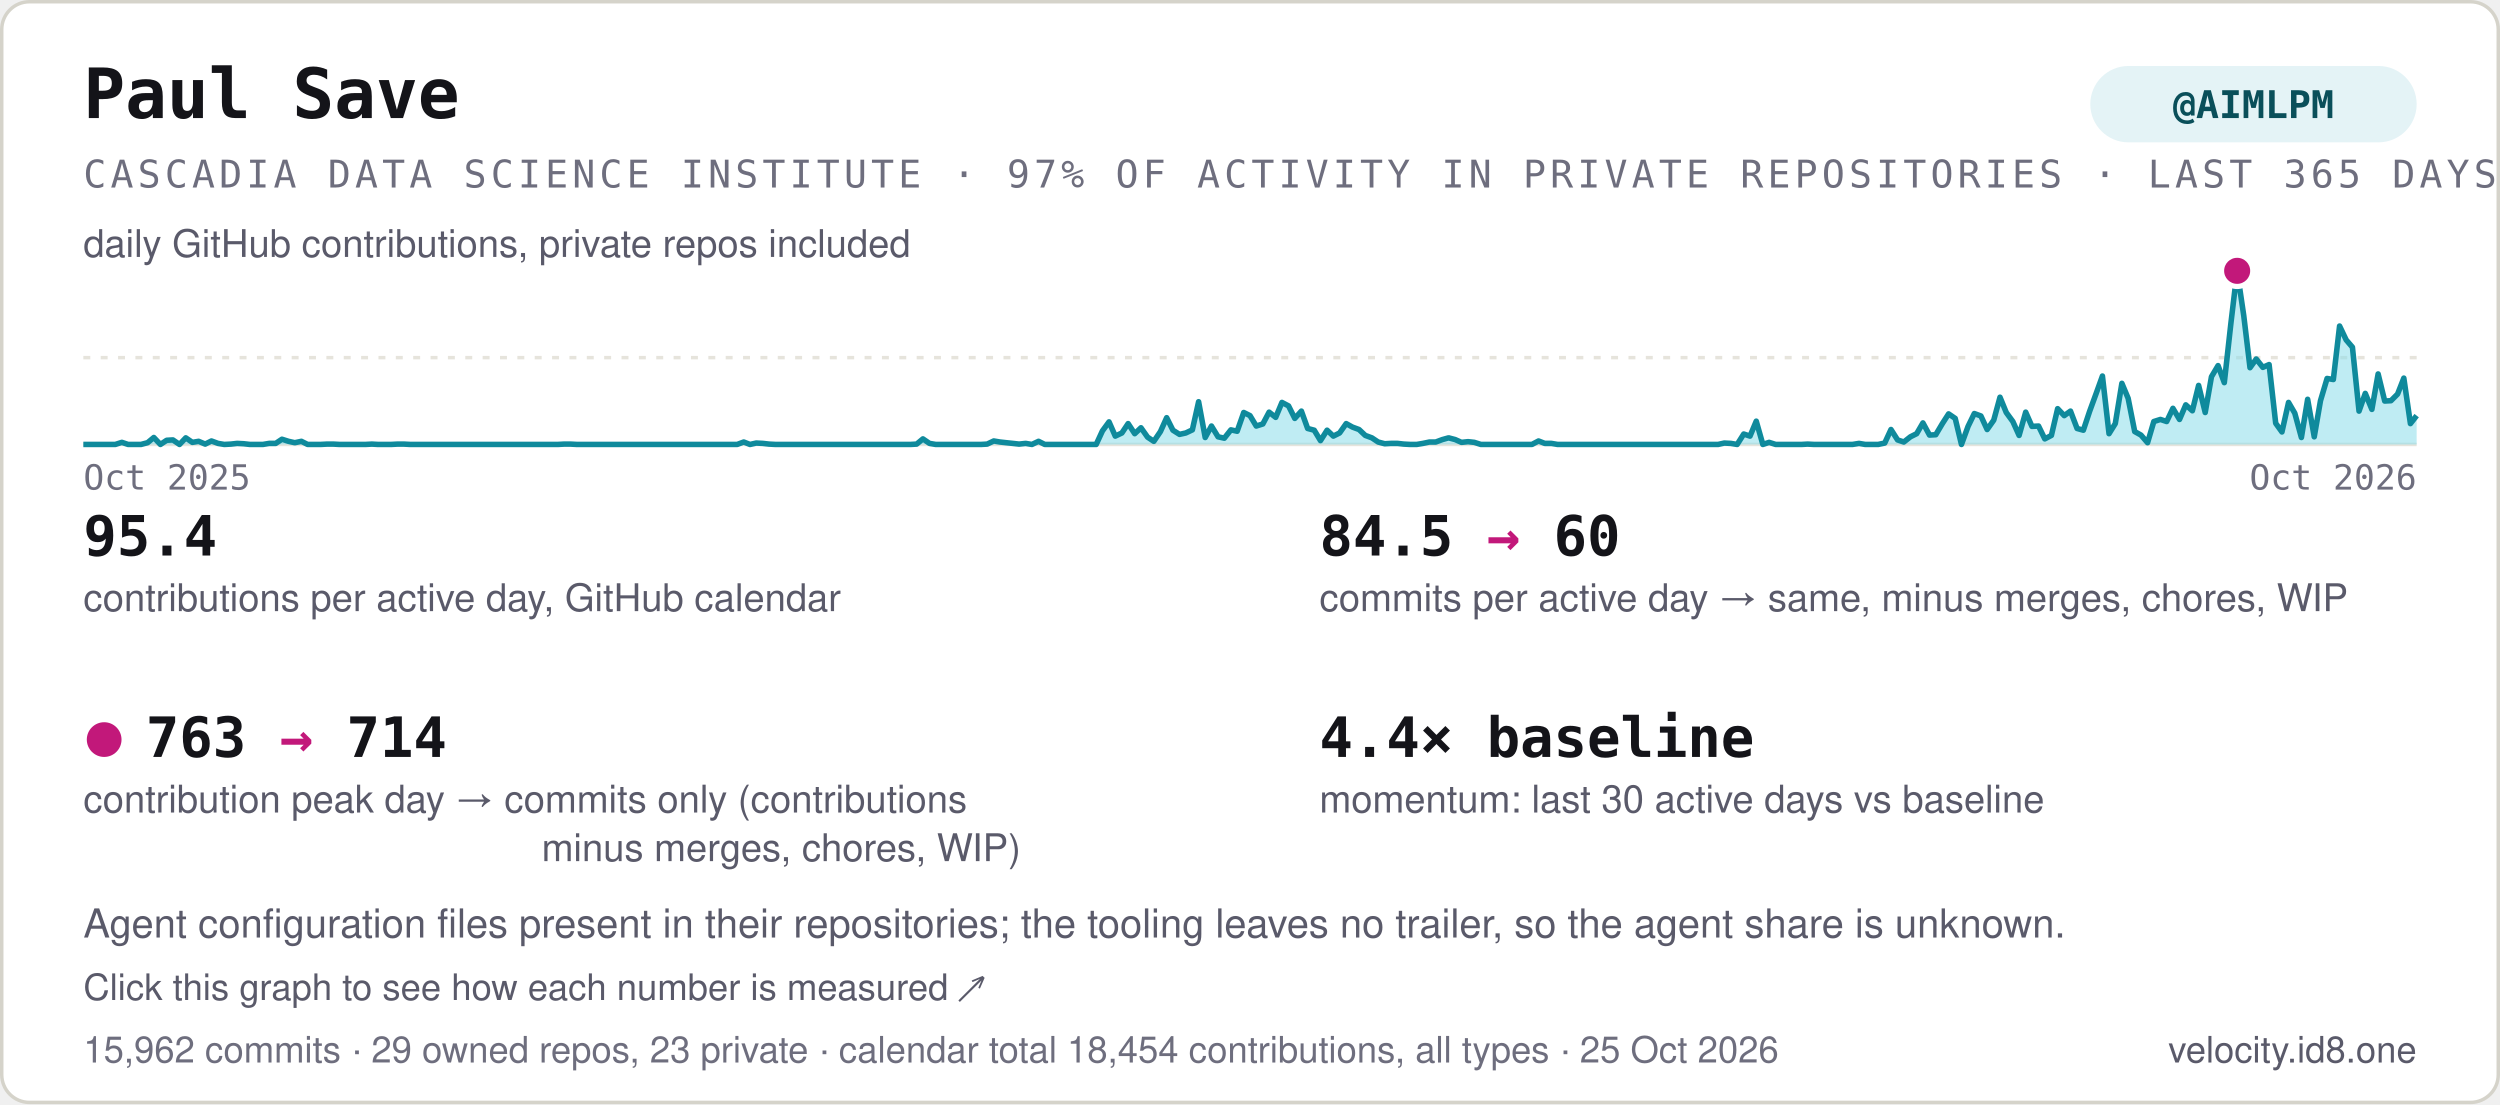
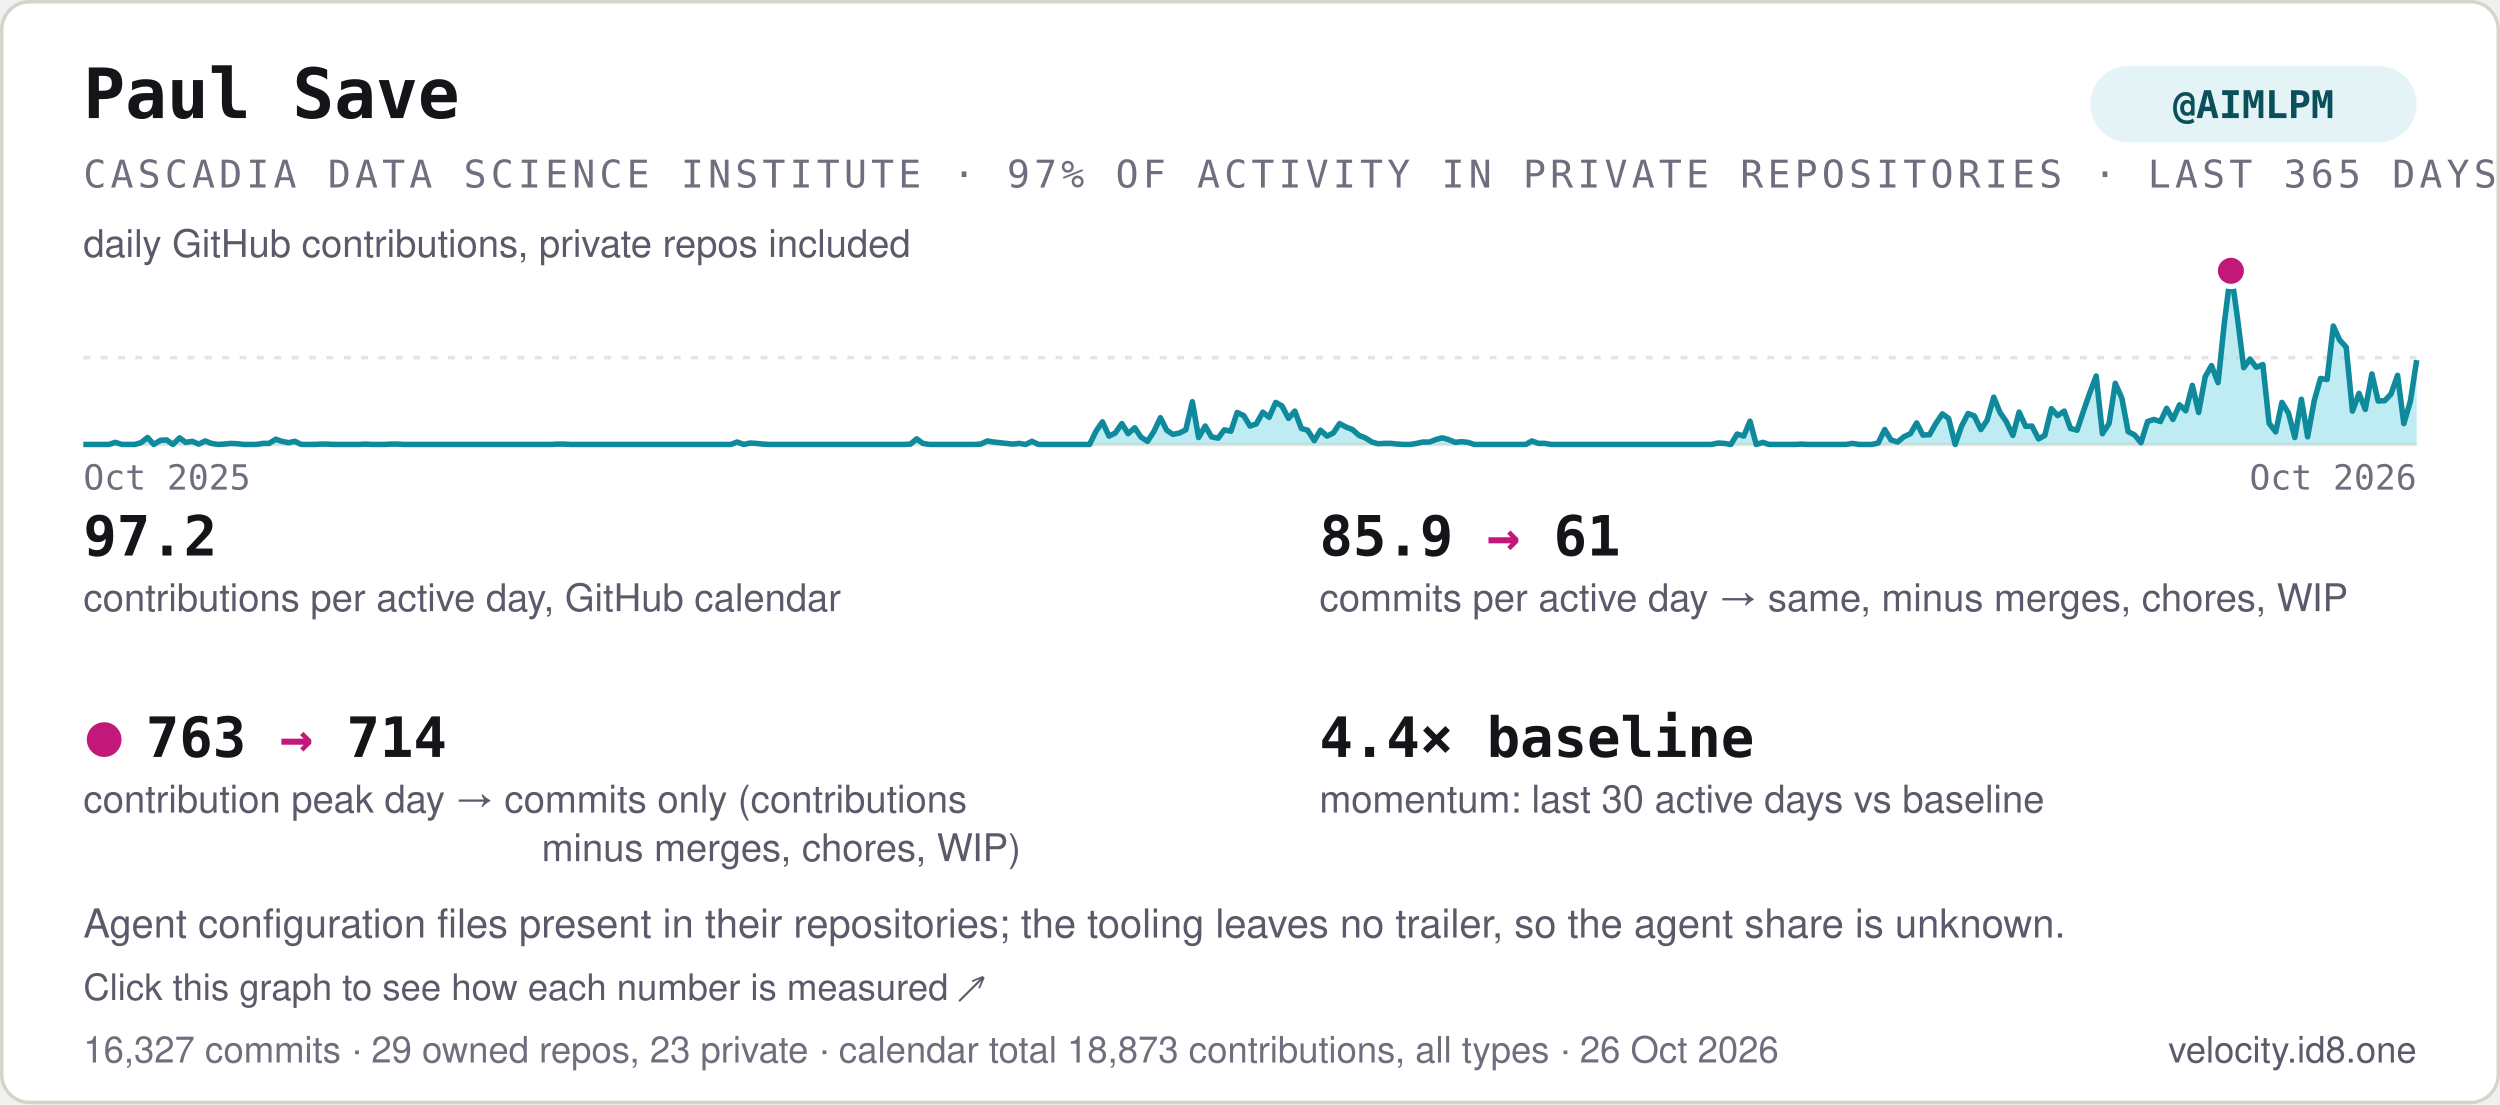
<svg xmlns="http://www.w3.org/2000/svg" width="720" height="318" viewBox="0 0 720 318" role="img" aria-label="Paul Save: Velocity Graph">
  <rect x="0.5" y="0.5" width="719" height="317" rx="8" fill="#FFFFFF" stroke="#D5D3CA" />
  <text x="24" y="34" font-family="Departure Mono, JetBrains Mono, ui-monospace, Menlo, monospace" font-size="20" font-weight="700" fill="#141419">Paul Save</text>
  <text x="24" y="54" font-family="Departure Mono, JetBrains Mono, ui-monospace, Menlo, monospace" font-size="11" letter-spacing="1.2" fill="#6E6E7E">CASCADIA DATA SCIENCE INSTITUTE · 97% OF ACTIVITY IN PRIVATE REPOSITORIES · LAST 365 DAYS</text>
  <rect x="602" y="19" width="94" height="22" rx="11" fill="#E4F3F6" />
  <text x="649" y="34" text-anchor="middle" font-family="Departure Mono, JetBrains Mono, ui-monospace, Menlo, monospace" font-size="11" font-weight="600" fill="#0A4F5A">@AIMLPM</text>
  <line x1="24" x2="696" y1="128" y2="128" stroke="#E6E4DC" />
  <line x1="24" x2="696" y1="103.0" y2="103.0" stroke="#E6E4DC" stroke-dasharray="2 3" />
-   <path d="M24.0,128.0 L25.8,128.0 L27.7,128.0 L29.5,128.0 L31.4,128.0 L33.2,128.0 L35.1,127.4 L36.9,128.0 L38.8,128.0 L40.6,128.0 L42.5,127.5 L44.3,126.0 L46.2,128.0 L48.0,126.8 L49.8,126.7 L51.7,128.0 L53.5,126.1 L55.4,127.4 L57.2,127.1 L59.1,127.9 L60.9,127.0 L62.8,127.7 L64.6,128.0 L66.5,127.9 L68.3,127.7 L70.2,127.8 L72.0,128.0 L73.8,128.0 L75.7,128.0 L77.5,127.7 L79.4,127.7 L81.2,126.5 L83.1,127.1 L84.9,127.5 L86.8,127.1 L88.6,128.0 L90.5,128.0 L92.3,128.0 L94.2,127.9 L96.0,127.9 L97.8,128.0 L99.7,128.0 L101.5,128.0 L103.4,128.0 L105.2,128.0 L107.1,127.9 L108.9,128.0 L110.8,128.0 L112.6,128.0 L114.5,127.9 L116.3,127.9 L118.2,128.0 L120.0,128.0 L121.8,128.0 L123.7,128.0 L125.5,128.0 L127.4,128.0 L129.2,128.0 L131.1,128.0 L132.9,128.0 L134.8,128.0 L136.6,128.0 L138.5,128.0 L140.3,128.0 L142.2,128.0 L144.0,128.0 L145.8,128.0 L147.7,128.0 L149.5,128.0 L151.4,128.0 L153.2,128.0 L155.1,128.0 L156.9,128.0 L158.8,128.0 L160.6,128.0 L162.5,127.9 L164.3,127.9 L166.2,128.0 L168.0,128.0 L169.8,128.0 L171.7,128.0 L173.5,128.0 L175.4,128.0 L177.2,128.0 L179.1,128.0 L180.9,128.0 L182.8,128.0 L184.6,128.0 L186.5,128.0 L188.3,128.0 L190.2,128.0 L192.0,128.0 L193.8,128.0 L195.7,128.0 L197.5,128.0 L199.4,128.0 L201.2,128.0 L203.1,128.0 L204.9,128.0 L206.8,128.0 L208.6,128.0 L210.5,128.0 L212.3,128.0 L214.2,127.3 L216.0,128.0 L217.8,127.6 L219.7,127.7 L221.5,127.9 L223.4,128.0 L225.2,128.0 L227.1,128.0 L228.9,128.0 L230.8,128.0 L232.6,128.0 L234.5,128.0 L236.3,128.0 L238.2,128.0 L240.0,128.0 L241.8,128.0 L243.7,128.0 L245.5,128.0 L247.4,128.0 L249.2,128.0 L251.1,128.0 L252.9,128.0 L254.8,128.0 L256.6,128.0 L258.5,128.0 L260.3,128.0 L262.2,128.0 L264.0,127.9 L265.8,126.4 L267.7,127.7 L269.5,128.0 L271.4,128.0 L273.2,128.0 L275.1,128.0 L276.9,128.0 L278.8,128.0 L280.6,128.0 L282.5,128.0 L284.3,127.9 L286.2,127.0 L288.0,127.3 L289.8,127.5 L291.7,127.7 L293.5,127.9 L295.4,127.7 L297.2,128.0 L299.1,127.1 L300.9,128.0 L302.8,128.0 L304.6,128.0 L306.5,128.0 L308.3,128.0 L310.2,128.0 L312.0,128.0 L313.8,128.0 L315.7,128.0 L317.5,124.1 L319.4,121.5 L321.2,125.6 L323.1,124.7 L324.9,122.0 L326.8,124.9 L328.6,123.2 L330.5,125.9 L332.3,127.1 L334.2,124.3 L336.0,120.3 L337.8,123.9 L339.7,125.1 L341.5,124.7 L343.4,123.8 L345.2,115.7 L347.1,126.0 L348.9,122.7 L350.8,125.8 L352.6,126.2 L354.5,123.8 L356.3,124.2 L358.2,118.8 L360.0,119.7 L361.8,122.7 L363.7,122.1 L365.5,118.7 L367.4,120.2 L369.2,115.9 L371.1,116.9 L372.9,120.5 L374.8,118.4 L376.6,123.4 L378.5,123.9 L380.3,126.9 L382.2,123.9 L384.0,125.6 L385.8,124.7 L387.7,122.0 L389.5,123.0 L391.4,123.7 L393.2,125.4 L395.1,126.1 L396.9,127.3 L398.8,127.8 L400.6,127.7 L402.5,127.7 L404.3,127.9 L406.2,128.0 L408.0,128.0 L409.8,127.7 L411.7,127.3 L413.5,127.3 L415.4,126.6 L417.2,126.1 L419.1,126.6 L420.9,127.4 L422.8,127.2 L424.6,127.4 L426.5,128.0 L428.3,128.0 L430.2,128.0 L432.0,128.0 L433.8,128.0 L435.7,128.0 L437.5,128.0 L439.4,128.0 L441.2,128.0 L443.1,127.0 L444.9,127.7 L446.8,127.7 L448.6,128.0 L450.5,128.0 L452.3,128.0 L454.2,128.0 L456.0,128.0 L457.8,128.0 L459.7,128.0 L461.5,128.0 L463.4,128.0 L465.2,128.0 L467.1,128.0 L468.9,128.0 L470.8,128.0 L472.6,128.0 L474.5,128.0 L476.3,128.0 L478.2,128.0 L480.0,128.0 L481.8,128.0 L483.7,128.0 L485.5,128.0 L487.4,128.0 L489.2,128.0 L491.1,128.0 L492.9,128.0 L494.8,128.0 L496.6,127.6 L498.5,127.7 L500.3,128.0 L502.2,125.0 L504.0,125.6 L505.8,121.3 L507.7,128.0 L509.5,127.4 L511.4,128.0 L513.2,128.0 L515.1,128.0 L516.9,128.0 L518.8,128.0 L520.6,127.9 L522.5,128.0 L524.3,128.0 L526.2,128.0 L528.0,128.0 L529.8,128.0 L531.7,128.0 L533.5,128.0 L535.4,127.7 L537.2,128.0 L539.1,128.0 L540.9,128.0 L542.8,127.6 L544.6,123.7 L546.5,126.7 L548.3,127.3 L550.2,125.8 L552.0,124.9 L553.8,121.8 L555.7,125.3 L557.5,125.2 L559.4,122.0 L561.2,119.2 L563.1,120.5 L564.9,128.0 L566.8,122.8 L568.6,119.1 L570.5,119.8 L572.3,123.7 L574.2,121.0 L576.0,114.4 L577.8,118.8 L579.7,121.4 L581.5,125.4 L583.4,118.7 L585.2,122.8 L587.1,122.7 L588.9,126.4 L590.8,125.4 L592.6,117.7 L594.5,119.7 L596.3,118.4 L598.2,123.4 L600.0,123.9 L601.8,118.5 L603.7,113.3 L605.5,108.3 L607.4,124.9 L609.2,122.0 L611.1,110.4 L612.9,114.7 L614.8,124.3 L616.6,125.3 L618.5,127.5 L620.3,121.4 L622.2,120.8 L624.0,121.4 L625.8,117.6 L627.7,120.8 L629.5,116.6 L631.4,118.3 L633.2,111.0 L635.1,118.8 L636.9,108.5 L638.8,105.3 L640.6,110.2 L642.5,93.1 L644.3,78.0 L646.2,90.9 L648.0,105.9 L649.8,103.4 L651.7,105.8 L653.5,105.0 L655.4,121.9 L657.2,124.4 L659.1,115.9 L660.9,119.0 L662.8,126.0 L664.6,115.0 L666.5,125.8 L668.3,115.4 L670.2,109.0 L672.0,109.3 L673.8,93.9 L675.7,97.9 L677.5,100.0 L679.4,118.4 L681.2,113.3 L683.1,117.9 L684.9,107.7 L686.8,115.5 L688.6,115.4 L690.5,113.5 L692.3,108.9 L694.2,122.0 L696.0,119.7 L696.0,128 L24,128 Z" fill="#8ADCE8" fill-opacity="0.55" />
-   <path d="M24.0,128.0 L25.8,128.0 L27.7,128.0 L29.5,128.0 L31.4,128.0 L33.2,128.0 L35.1,127.4 L36.9,128.0 L38.8,128.0 L40.6,128.0 L42.5,127.5 L44.3,126.0 L46.2,128.0 L48.0,126.8 L49.8,126.7 L51.7,128.0 L53.5,126.1 L55.4,127.4 L57.2,127.1 L59.1,127.9 L60.9,127.0 L62.8,127.7 L64.6,128.0 L66.5,127.9 L68.3,127.7 L70.2,127.8 L72.0,128.0 L73.8,128.0 L75.7,128.0 L77.5,127.7 L79.4,127.7 L81.2,126.5 L83.1,127.1 L84.9,127.5 L86.8,127.1 L88.6,128.0 L90.5,128.0 L92.3,128.0 L94.2,127.9 L96.0,127.9 L97.8,128.0 L99.7,128.0 L101.5,128.0 L103.4,128.0 L105.2,128.0 L107.1,127.9 L108.9,128.0 L110.8,128.0 L112.6,128.0 L114.5,127.9 L116.3,127.9 L118.2,128.0 L120.0,128.0 L121.8,128.0 L123.7,128.0 L125.5,128.0 L127.4,128.0 L129.2,128.0 L131.1,128.0 L132.9,128.0 L134.8,128.0 L136.6,128.0 L138.5,128.0 L140.3,128.0 L142.2,128.0 L144.0,128.0 L145.8,128.0 L147.7,128.0 L149.5,128.0 L151.4,128.0 L153.2,128.0 L155.1,128.0 L156.9,128.0 L158.8,128.0 L160.6,128.0 L162.5,127.9 L164.3,127.9 L166.2,128.0 L168.0,128.0 L169.8,128.0 L171.7,128.0 L173.5,128.0 L175.4,128.0 L177.2,128.0 L179.1,128.0 L180.9,128.0 L182.8,128.0 L184.6,128.0 L186.5,128.0 L188.3,128.0 L190.2,128.0 L192.0,128.0 L193.8,128.0 L195.7,128.0 L197.5,128.0 L199.4,128.0 L201.2,128.0 L203.1,128.0 L204.9,128.0 L206.8,128.0 L208.6,128.0 L210.5,128.0 L212.3,128.0 L214.2,127.3 L216.0,128.0 L217.8,127.6 L219.7,127.7 L221.5,127.9 L223.4,128.0 L225.2,128.0 L227.1,128.0 L228.9,128.0 L230.8,128.0 L232.6,128.0 L234.5,128.0 L236.3,128.0 L238.2,128.0 L240.0,128.0 L241.8,128.0 L243.7,128.0 L245.5,128.0 L247.4,128.0 L249.2,128.0 L251.1,128.0 L252.9,128.0 L254.8,128.0 L256.6,128.0 L258.5,128.0 L260.3,128.0 L262.2,128.0 L264.0,127.9 L265.8,126.4 L267.7,127.7 L269.5,128.0 L271.4,128.0 L273.2,128.0 L275.1,128.0 L276.9,128.0 L278.8,128.0 L280.6,128.0 L282.5,128.0 L284.3,127.9 L286.2,127.0 L288.0,127.3 L289.8,127.5 L291.7,127.7 L293.5,127.9 L295.4,127.7 L297.2,128.0 L299.1,127.1 L300.9,128.0 L302.8,128.0 L304.6,128.0 L306.5,128.0 L308.3,128.0 L310.2,128.0 L312.0,128.0 L313.8,128.0 L315.7,128.0 L317.5,124.1 L319.4,121.5 L321.2,125.6 L323.1,124.7 L324.9,122.0 L326.8,124.9 L328.6,123.2 L330.5,125.9 L332.3,127.1 L334.2,124.3 L336.0,120.3 L337.8,123.9 L339.7,125.1 L341.5,124.7 L343.4,123.8 L345.2,115.7 L347.1,126.0 L348.9,122.7 L350.8,125.8 L352.6,126.2 L354.5,123.8 L356.3,124.2 L358.2,118.8 L360.0,119.7 L361.8,122.7 L363.7,122.1 L365.5,118.7 L367.4,120.2 L369.2,115.9 L371.1,116.9 L372.9,120.5 L374.8,118.4 L376.6,123.4 L378.5,123.9 L380.3,126.9 L382.2,123.9 L384.0,125.6 L385.8,124.7 L387.7,122.0 L389.5,123.0 L391.4,123.7 L393.2,125.4 L395.1,126.1 L396.9,127.3 L398.8,127.8 L400.6,127.7 L402.5,127.7 L404.3,127.9 L406.2,128.0 L408.0,128.0 L409.8,127.7 L411.7,127.3 L413.5,127.3 L415.4,126.6 L417.2,126.1 L419.1,126.6 L420.9,127.4 L422.8,127.2 L424.6,127.4 L426.5,128.0 L428.3,128.0 L430.2,128.0 L432.0,128.0 L433.8,128.0 L435.7,128.0 L437.5,128.0 L439.4,128.0 L441.2,128.0 L443.1,127.0 L444.9,127.7 L446.8,127.7 L448.6,128.0 L450.5,128.0 L452.3,128.0 L454.2,128.0 L456.0,128.0 L457.8,128.0 L459.7,128.0 L461.5,128.0 L463.4,128.0 L465.2,128.0 L467.1,128.0 L468.9,128.0 L470.8,128.0 L472.6,128.0 L474.5,128.0 L476.3,128.0 L478.2,128.0 L480.0,128.0 L481.8,128.0 L483.7,128.0 L485.5,128.0 L487.4,128.0 L489.2,128.0 L491.1,128.0 L492.9,128.0 L494.8,128.0 L496.6,127.6 L498.5,127.7 L500.3,128.0 L502.2,125.0 L504.0,125.6 L505.8,121.3 L507.7,128.0 L509.5,127.4 L511.4,128.0 L513.2,128.0 L515.1,128.0 L516.9,128.0 L518.8,128.0 L520.6,127.9 L522.5,128.0 L524.3,128.0 L526.2,128.0 L528.0,128.0 L529.8,128.0 L531.7,128.0 L533.5,128.0 L535.4,127.7 L537.2,128.0 L539.1,128.0 L540.9,128.0 L542.8,127.6 L544.6,123.7 L546.5,126.7 L548.3,127.3 L550.2,125.8 L552.0,124.9 L553.8,121.8 L555.7,125.3 L557.5,125.2 L559.4,122.0 L561.2,119.2 L563.1,120.5 L564.9,128.0 L566.8,122.8 L568.6,119.1 L570.5,119.8 L572.3,123.7 L574.2,121.0 L576.0,114.4 L577.8,118.8 L579.7,121.4 L581.5,125.4 L583.4,118.7 L585.2,122.8 L587.1,122.7 L588.9,126.4 L590.8,125.4 L592.6,117.7 L594.5,119.7 L596.3,118.4 L598.2,123.4 L600.0,123.9 L601.8,118.5 L603.7,113.3 L605.5,108.3 L607.4,124.9 L609.2,122.0 L611.1,110.4 L612.9,114.7 L614.8,124.3 L616.6,125.3 L618.5,127.5 L620.3,121.4 L622.2,120.8 L624.0,121.4 L625.8,117.6 L627.7,120.8 L629.5,116.6 L631.4,118.3 L633.2,111.0 L635.1,118.8 L636.9,108.5 L638.8,105.3 L640.6,110.2 L642.5,93.1 L644.3,78.0 L646.2,90.9 L648.0,105.9 L649.8,103.4 L651.7,105.8 L653.5,105.0 L655.4,121.9 L657.2,124.4 L659.1,115.9 L660.9,119.0 L662.8,126.0 L664.6,115.0 L666.5,125.8 L668.3,115.4 L670.2,109.0 L672.0,109.3 L673.8,93.9 L675.7,97.9 L677.5,100.0 L679.4,118.4 L681.2,113.3 L683.1,117.9 L684.9,107.7 L686.8,115.5 L688.6,115.4 L690.5,113.5 L692.3,108.9 L694.2,122.0 L696.0,119.7" fill="none" stroke="#0F8A9C" stroke-width="1.6" stroke-linejoin="round" />
-   <circle cx="644.3" cy="78.0" r="4.5" fill="#C2187A" stroke="#FFFFFF" stroke-width="1.5" />
+   <path d="M24.0,128.0 L25.8,128.0 L27.7,128.0 L29.5,128.0 L31.4,128.0 L33.2,127.4 L35.1,128.0 L36.9,128.0 L38.8,128.0 L40.6,127.5 L42.5,126.0 L44.3,128.0 L46.2,126.8 L48.0,126.7 L49.8,128.0 L51.7,126.1 L53.5,127.4 L55.4,127.1 L57.2,127.9 L59.1,127.0 L60.9,127.7 L62.8,128.0 L64.6,127.9 L66.5,127.7 L68.3,127.8 L70.2,128.0 L72.0,128.0 L73.8,128.0 L75.7,127.7 L77.5,127.7 L79.4,126.5 L81.2,127.1 L83.1,127.5 L84.9,127.1 L86.8,128.0 L88.6,128.0 L90.5,128.0 L92.3,127.9 L94.2,127.9 L96.0,128.0 L97.8,128.0 L99.7,128.0 L101.5,128.0 L103.4,128.0 L105.2,127.9 L107.1,128.0 L108.9,128.0 L110.8,128.0 L112.6,127.9 L114.5,127.9 L116.3,128.0 L118.2,128.0 L120.0,128.0 L121.8,128.0 L123.7,128.0 L125.5,128.0 L127.4,128.0 L129.2,128.0 L131.1,128.0 L132.9,128.0 L134.8,128.0 L136.6,128.0 L138.5,128.0 L140.3,128.0 L142.2,128.0 L144.0,128.0 L145.8,128.0 L147.7,128.0 L149.5,128.0 L151.4,128.0 L153.2,128.0 L155.1,128.0 L156.9,128.0 L158.8,128.0 L160.6,127.9 L162.5,127.9 L164.3,128.0 L166.2,128.0 L168.0,128.0 L169.8,128.0 L171.7,128.0 L173.5,128.0 L175.4,128.0 L177.2,128.0 L179.1,128.0 L180.9,128.0 L182.8,128.0 L184.6,128.0 L186.5,128.0 L188.3,128.0 L190.2,128.0 L192.0,128.0 L193.8,128.0 L195.7,128.0 L197.5,128.0 L199.4,128.0 L201.2,128.0 L203.1,128.0 L204.9,128.0 L206.8,128.0 L208.6,128.0 L210.5,128.0 L212.3,127.3 L214.2,128.0 L216.0,127.6 L217.8,127.7 L219.7,127.9 L221.5,128.0 L223.4,128.0 L225.2,128.0 L227.1,128.0 L228.9,128.0 L230.8,128.0 L232.6,128.0 L234.5,128.0 L236.3,128.0 L238.2,128.0 L240.0,128.0 L241.8,128.0 L243.7,128.0 L245.5,128.0 L247.4,128.0 L249.2,128.0 L251.1,128.0 L252.9,128.0 L254.8,128.0 L256.6,128.0 L258.5,128.0 L260.3,128.0 L262.2,127.9 L264.0,126.4 L265.8,127.7 L267.7,128.0 L269.5,128.0 L271.4,128.0 L273.2,128.0 L275.1,128.0 L276.9,128.0 L278.8,128.0 L280.6,128.0 L282.5,127.9 L284.3,127.0 L286.2,127.3 L288.0,127.5 L289.8,127.7 L291.7,127.9 L293.5,127.7 L295.4,128.0 L297.2,127.1 L299.1,128.0 L300.9,128.0 L302.8,128.0 L304.6,128.0 L306.5,128.0 L308.3,128.0 L310.2,128.0 L312.0,128.0 L313.8,128.0 L315.7,124.1 L317.5,121.5 L319.4,125.6 L321.2,124.7 L323.1,122.0 L324.9,124.9 L326.8,123.2 L328.6,125.9 L330.5,127.1 L332.3,124.3 L334.2,120.3 L336.0,123.9 L337.8,125.1 L339.7,124.7 L341.5,123.8 L343.4,115.7 L345.2,126.0 L347.1,122.7 L348.9,125.8 L350.8,126.2 L352.6,123.8 L354.5,124.2 L356.3,118.8 L358.2,119.7 L360.0,122.7 L361.8,122.1 L363.7,118.7 L365.5,120.2 L367.4,115.9 L369.2,116.9 L371.1,120.5 L372.9,118.4 L374.8,123.4 L376.6,123.9 L378.5,126.9 L380.3,123.9 L382.2,125.6 L384.0,124.7 L385.8,122.0 L387.7,123.0 L389.5,123.7 L391.4,125.4 L393.2,126.1 L395.1,127.3 L396.9,127.8 L398.8,127.7 L400.6,127.7 L402.5,127.9 L404.3,128.0 L406.2,128.0 L408.0,127.7 L409.8,127.3 L411.7,127.3 L413.5,126.6 L415.4,126.1 L417.2,126.6 L419.1,127.4 L420.9,127.2 L422.8,127.4 L424.6,128.0 L426.5,128.0 L428.3,128.0 L430.2,128.0 L432.0,128.0 L433.8,128.0 L435.7,128.0 L437.5,128.0 L439.4,128.0 L441.2,127.0 L443.1,127.7 L444.9,127.7 L446.8,128.0 L448.6,128.0 L450.5,128.0 L452.3,128.0 L454.2,128.0 L456.0,128.0 L457.8,128.0 L459.7,128.0 L461.5,128.0 L463.4,128.0 L465.2,128.0 L467.1,128.0 L468.9,128.0 L470.8,128.0 L472.6,128.0 L474.5,128.0 L476.3,128.0 L478.2,128.0 L480.0,128.0 L481.8,128.0 L483.7,128.0 L485.5,128.0 L487.4,128.0 L489.2,128.0 L491.1,128.0 L492.9,128.0 L494.8,127.6 L496.6,127.7 L498.5,128.0 L500.3,125.0 L502.2,125.6 L504.0,121.3 L505.8,128.0 L507.7,127.4 L509.5,128.0 L511.4,128.0 L513.2,128.0 L515.1,128.0 L516.9,128.0 L518.8,127.9 L520.6,128.0 L522.5,128.0 L524.3,128.0 L526.2,128.0 L528.0,128.0 L529.8,128.0 L531.7,128.0 L533.5,127.7 L535.4,128.0 L537.2,128.0 L539.1,128.0 L540.9,127.6 L542.8,123.7 L544.6,126.7 L546.5,127.3 L548.3,125.8 L550.2,124.9 L552.0,121.8 L553.8,125.3 L555.7,125.2 L557.5,122.0 L559.4,119.2 L561.2,120.5 L563.1,128.0 L564.9,122.8 L566.8,119.1 L568.6,119.8 L570.5,123.7 L572.3,121.0 L574.2,114.4 L576.0,118.8 L577.8,121.4 L579.7,125.4 L581.5,118.7 L583.4,122.8 L585.2,122.7 L587.1,126.4 L588.9,125.4 L590.8,117.7 L592.6,119.7 L594.5,118.4 L596.3,123.4 L598.2,123.9 L600.0,118.5 L601.8,113.3 L603.7,108.3 L605.5,124.9 L607.4,122.0 L609.2,110.4 L611.1,114.7 L612.9,124.3 L614.8,125.3 L616.6,127.5 L618.5,121.4 L620.3,120.8 L622.2,121.4 L624.0,117.6 L625.8,120.8 L627.7,116.6 L629.5,118.3 L631.4,111.0 L633.2,118.8 L635.1,108.5 L636.9,105.3 L638.8,110.2 L640.6,93.1 L642.5,78.0 L644.3,90.9 L646.2,105.9 L648.0,103.4 L649.8,105.8 L651.7,105.0 L653.5,121.9 L655.4,124.4 L657.2,115.9 L659.1,119.0 L660.9,126.0 L662.8,115.0 L664.6,125.8 L666.5,115.4 L668.3,109.0 L670.2,109.3 L672.0,93.9 L673.8,97.9 L675.7,100.0 L677.5,118.4 L679.4,113.3 L681.2,117.9 L683.1,107.7 L684.9,115.5 L686.8,115.4 L688.6,113.5 L690.5,108.1 L692.3,122.0 L694.2,115.5 L696.0,103.7 L696.0,128 L24,128 Z" fill="#8ADCE8" fill-opacity="0.55" />
+   <path d="M24.0,128.0 L25.8,128.0 L27.7,128.0 L29.5,128.0 L31.4,128.0 L33.2,127.4 L35.1,128.0 L36.9,128.0 L38.8,128.0 L40.6,127.5 L42.5,126.0 L44.3,128.0 L46.2,126.8 L48.0,126.7 L49.8,128.0 L51.7,126.1 L53.5,127.4 L55.4,127.1 L57.2,127.9 L59.1,127.0 L60.9,127.7 L62.8,128.0 L64.6,127.9 L66.5,127.7 L68.3,127.8 L70.2,128.0 L72.0,128.0 L73.8,128.0 L75.7,127.7 L77.5,127.7 L79.4,126.5 L81.2,127.1 L83.1,127.5 L84.9,127.1 L86.8,128.0 L88.6,128.0 L90.5,128.0 L92.3,127.9 L94.2,127.9 L96.0,128.0 L97.8,128.0 L99.7,128.0 L101.5,128.0 L103.4,128.0 L105.2,127.9 L107.1,128.0 L108.9,128.0 L110.8,128.0 L112.6,127.9 L114.5,127.9 L116.3,128.0 L118.2,128.0 L120.0,128.0 L121.8,128.0 L123.7,128.0 L125.5,128.0 L127.4,128.0 L129.2,128.0 L131.1,128.0 L132.9,128.0 L134.8,128.0 L136.6,128.0 L138.5,128.0 L140.3,128.0 L142.2,128.0 L144.0,128.0 L145.8,128.0 L147.7,128.0 L149.5,128.0 L151.4,128.0 L153.2,128.0 L155.1,128.0 L156.9,128.0 L158.8,128.0 L160.6,127.9 L162.5,127.9 L164.3,128.0 L166.2,128.0 L168.0,128.0 L169.8,128.0 L171.7,128.0 L173.5,128.0 L175.4,128.0 L177.2,128.0 L179.1,128.0 L180.9,128.0 L182.8,128.0 L184.6,128.0 L186.5,128.0 L188.3,128.0 L190.2,128.0 L192.0,128.0 L193.8,128.0 L195.7,128.0 L197.5,128.0 L199.4,128.0 L201.2,128.0 L203.1,128.0 L204.9,128.0 L206.8,128.0 L208.6,128.0 L210.5,128.0 L212.3,127.3 L214.2,128.0 L216.0,127.6 L217.8,127.7 L219.7,127.9 L221.5,128.0 L223.4,128.0 L225.2,128.0 L227.1,128.0 L228.9,128.0 L230.8,128.0 L232.6,128.0 L234.5,128.0 L236.3,128.0 L238.2,128.0 L240.0,128.0 L241.8,128.0 L243.7,128.0 L245.5,128.0 L247.4,128.0 L249.2,128.0 L251.1,128.0 L252.9,128.0 L254.8,128.0 L256.6,128.0 L258.5,128.0 L260.3,128.0 L262.2,127.9 L264.0,126.4 L265.8,127.7 L267.7,128.0 L269.5,128.0 L271.4,128.0 L273.2,128.0 L275.1,128.0 L276.9,128.0 L278.8,128.0 L280.6,128.0 L282.5,127.9 L284.3,127.0 L286.2,127.3 L288.0,127.5 L289.8,127.7 L291.7,127.9 L293.5,127.7 L295.4,128.0 L297.2,127.1 L299.1,128.0 L300.9,128.0 L302.8,128.0 L304.6,128.0 L306.5,128.0 L308.3,128.0 L310.2,128.0 L312.0,128.0 L313.8,128.0 L315.7,124.1 L317.5,121.5 L319.4,125.6 L321.2,124.7 L323.1,122.0 L324.9,124.9 L326.8,123.2 L328.6,125.9 L330.5,127.1 L332.3,124.3 L334.2,120.3 L336.0,123.9 L337.8,125.1 L339.7,124.7 L341.5,123.8 L343.4,115.7 L345.2,126.0 L347.1,122.7 L348.9,125.8 L350.8,126.2 L352.6,123.8 L354.5,124.2 L356.3,118.8 L358.2,119.7 L360.0,122.7 L361.8,122.1 L363.7,118.7 L365.5,120.2 L367.4,115.9 L369.2,116.9 L371.1,120.5 L372.9,118.4 L374.8,123.4 L376.6,123.9 L378.5,126.9 L380.3,123.9 L382.2,125.6 L384.0,124.7 L385.8,122.0 L387.7,123.0 L389.5,123.7 L391.4,125.4 L393.2,126.1 L395.1,127.3 L396.9,127.8 L398.8,127.7 L400.6,127.7 L402.5,127.9 L404.3,128.0 L406.2,128.0 L408.0,127.7 L409.8,127.3 L411.7,127.3 L413.5,126.6 L415.4,126.1 L417.2,126.6 L419.1,127.4 L420.9,127.2 L422.8,127.4 L424.6,128.0 L426.5,128.0 L428.3,128.0 L430.2,128.0 L432.0,128.0 L433.8,128.0 L435.7,128.0 L437.5,128.0 L439.4,128.0 L441.2,127.0 L443.1,127.7 L444.9,127.7 L446.8,128.0 L448.6,128.0 L450.5,128.0 L452.3,128.0 L454.2,128.0 L456.0,128.0 L457.8,128.0 L459.7,128.0 L461.5,128.0 L463.4,128.0 L465.2,128.0 L467.1,128.0 L468.9,128.0 L470.8,128.0 L472.6,128.0 L474.5,128.0 L476.3,128.0 L478.2,128.0 L480.0,128.0 L481.8,128.0 L483.7,128.0 L485.5,128.0 L487.4,128.0 L489.2,128.0 L491.1,128.0 L492.9,128.0 L494.8,127.6 L496.6,127.7 L498.5,128.0 L500.3,125.0 L502.2,125.6 L504.0,121.3 L505.8,128.0 L507.7,127.4 L509.5,128.0 L511.4,128.0 L513.2,128.0 L515.1,128.0 L516.9,128.0 L518.8,127.9 L520.6,128.0 L522.5,128.0 L524.3,128.0 L526.2,128.0 L528.0,128.0 L529.8,128.0 L531.7,128.0 L533.5,127.7 L535.4,128.0 L537.2,128.0 L539.1,128.0 L540.9,127.6 L542.8,123.7 L544.6,126.7 L546.5,127.3 L548.3,125.8 L550.2,124.9 L552.0,121.8 L553.8,125.3 L555.7,125.2 L557.5,122.0 L559.4,119.2 L561.2,120.5 L563.1,128.0 L564.9,122.8 L566.8,119.1 L568.6,119.8 L570.5,123.7 L572.3,121.0 L574.2,114.4 L576.0,118.8 L577.8,121.4 L579.7,125.4 L581.5,118.7 L583.4,122.8 L585.2,122.7 L587.1,126.4 L588.9,125.4 L590.8,117.7 L592.6,119.7 L594.5,118.4 L596.3,123.4 L598.2,123.9 L600.0,118.5 L601.8,113.3 L603.7,108.3 L605.5,124.9 L607.4,122.0 L609.2,110.4 L611.1,114.7 L612.9,124.3 L614.8,125.3 L616.6,127.5 L618.5,121.4 L620.3,120.8 L622.2,121.4 L624.0,117.6 L625.8,120.8 L627.7,116.6 L629.5,118.3 L631.4,111.0 L633.2,118.8 L635.1,108.5 L636.9,105.3 L638.8,110.2 L640.6,93.1 L642.5,78.0 L644.3,90.9 L646.2,105.9 L648.0,103.4 L649.8,105.8 L651.7,105.0 L653.5,121.9 L655.4,124.4 L657.2,115.9 L659.1,119.0 L660.9,126.0 L662.8,115.0 L664.6,125.8 L666.5,115.4 L668.3,109.0 L670.2,109.3 L672.0,93.9 L673.8,97.9 L675.7,100.0 L677.5,118.4 L679.4,113.3 L681.2,117.9 L683.1,107.7 L684.9,115.5 L686.8,115.4 L688.6,113.5 L690.5,108.1 L692.3,122.0 L694.2,115.5 L696.0,103.7" fill="none" stroke="#0F8A9C" stroke-width="1.6" stroke-linejoin="round" />
+   <circle cx="642.5" cy="78.0" r="4.5" fill="#C2187A" stroke="#FFFFFF" stroke-width="1.5" />
  <text x="24" y="141" font-family="Departure Mono, JetBrains Mono, ui-monospace, Menlo, monospace" font-size="10" fill="#6E6E7E">Oct 2025</text>
  <text x="696" y="141" text-anchor="end" font-family="Departure Mono, JetBrains Mono, ui-monospace, Menlo, monospace" font-size="10" fill="#6E6E7E">Oct 2026</text>
  <text x="24" y="74" font-family="-apple-system, BlinkMacSystemFont, 'Segoe UI', Helvetica, Arial, sans-serif" font-size="11" fill="#5A5A6A">daily GitHub contributions, private repos included</text>
-   <text x="24" y="160" font-family="Departure Mono, JetBrains Mono, ui-monospace, Menlo, monospace" font-size="16" font-weight="600" fill="#141419">95.4</text>
+   <text x="24" y="160" font-family="Departure Mono, JetBrains Mono, ui-monospace, Menlo, monospace" font-size="16" font-weight="600" fill="#141419">97.2</text>
  <text x="24" y="176" font-family="-apple-system, BlinkMacSystemFont, 'Segoe UI', Helvetica, Arial, sans-serif" font-size="11" fill="#5A5A6A">contributions per active day, GitHub calendar</text>
-   <text x="380" y="160" font-family="Departure Mono, JetBrains Mono, ui-monospace, Menlo, monospace" font-size="16" font-weight="600" fill="#141419">84.5 <tspan fill="#C2187A">→</tspan> 60</text>
+   <text x="380" y="160" font-family="Departure Mono, JetBrains Mono, ui-monospace, Menlo, monospace" font-size="16" font-weight="600" fill="#141419">85.9 <tspan fill="#C2187A">→</tspan> 61</text>
  <text x="380" y="176" font-family="-apple-system, BlinkMacSystemFont, 'Segoe UI', Helvetica, Arial, sans-serif" font-size="11" fill="#5A5A6A">commits per active day → same, minus merges, chores, WIP</text>
  <circle cx="30" cy="213" r="5" fill="#C2187A" />
  <text x="42" y="218" font-family="Departure Mono, JetBrains Mono, ui-monospace, Menlo, monospace" font-size="16" font-weight="600" fill="#141419">763 <tspan fill="#C2187A">→</tspan> 714</text>
  <text x="24" y="234" font-family="-apple-system, BlinkMacSystemFont, 'Segoe UI', Helvetica, Arial, sans-serif" font-size="11" fill="#5A5A6A">contribution peak day → commits only (contributions</text>
  <text x="156" y="248" font-family="-apple-system, BlinkMacSystemFont, 'Segoe UI', Helvetica, Arial, sans-serif" font-size="11" fill="#5A5A6A">minus merges, chores, WIP)</text>
  <text x="380" y="218" font-family="Departure Mono, JetBrains Mono, ui-monospace, Menlo, monospace" font-size="16" font-weight="600" fill="#141419">4.4× baseline</text>
  <text x="380" y="234" font-family="-apple-system, BlinkMacSystemFont, 'Segoe UI', Helvetica, Arial, sans-serif" font-size="11" fill="#5A5A6A">momentum: last 30 active days vs baseline</text>
  <text x="24" y="270" font-family="-apple-system, BlinkMacSystemFont, 'Segoe UI', Helvetica, Arial, sans-serif" font-size="11.5" fill="#5A5A6A">Agent configuration files present in their repositories; the tooling leaves no trailer, so the agent share is unknown.</text>
  <text x="24" y="288" font-family="-apple-system, BlinkMacSystemFont, 'Segoe UI', Helvetica, Arial, sans-serif" font-size="10.5" fill="#5A5A6A">Click this graph to see how each number is measured ↗</text>
-   <text x="24" y="306" font-family="-apple-system, BlinkMacSystemFont, 'Segoe UI', Helvetica, Arial, sans-serif" font-size="10.5" fill="#6E6E7E">15,962 commits · 29 owned repos, 23 private · calendar total 18,454 contributions, all types · 25 Oct 2026</text>
+   <text x="24" y="306" font-family="-apple-system, BlinkMacSystemFont, 'Segoe UI', Helvetica, Arial, sans-serif" font-size="10.5" fill="#6E6E7E">16,327 commits · 29 owned repos, 23 private · calendar total 18,873 contributions, all types · 26 Oct 2026</text>
  <text x="696" y="306" text-anchor="end" font-family="-apple-system, BlinkMacSystemFont, 'Segoe UI', Helvetica, Arial, sans-serif" font-size="10.5" fill="#5A5A6A">velocity.id8.one</text>
</svg>
